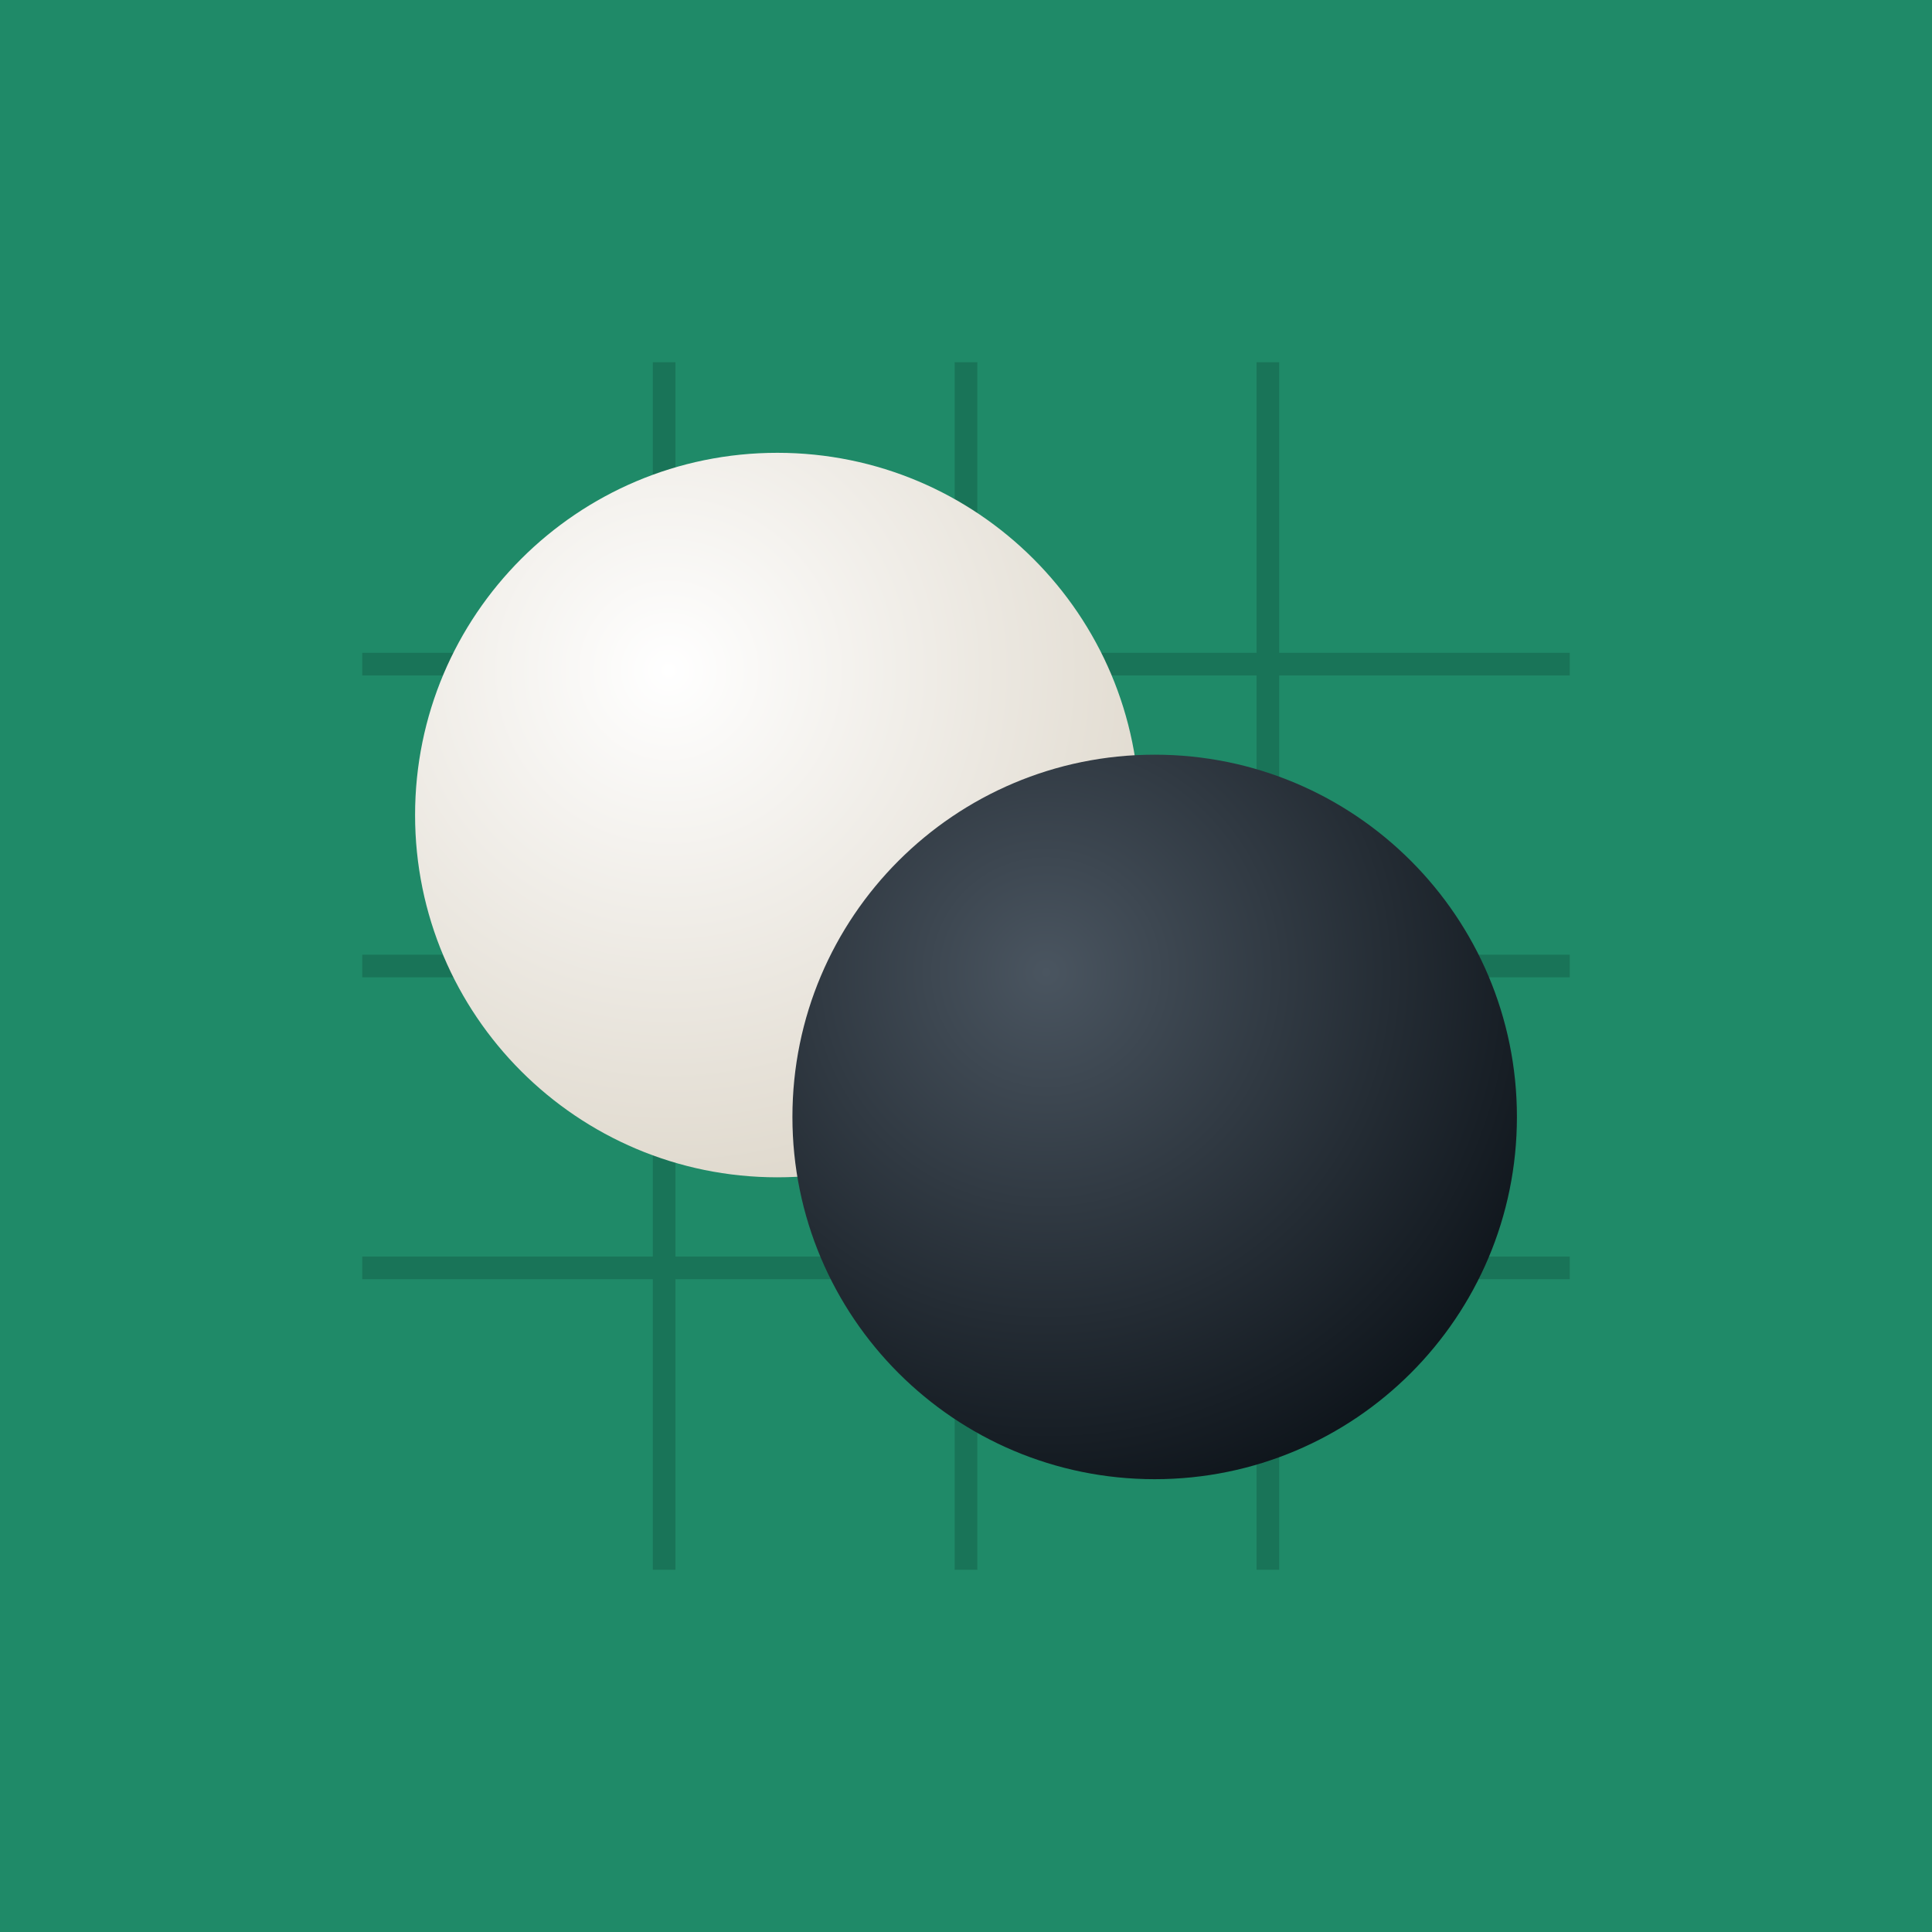
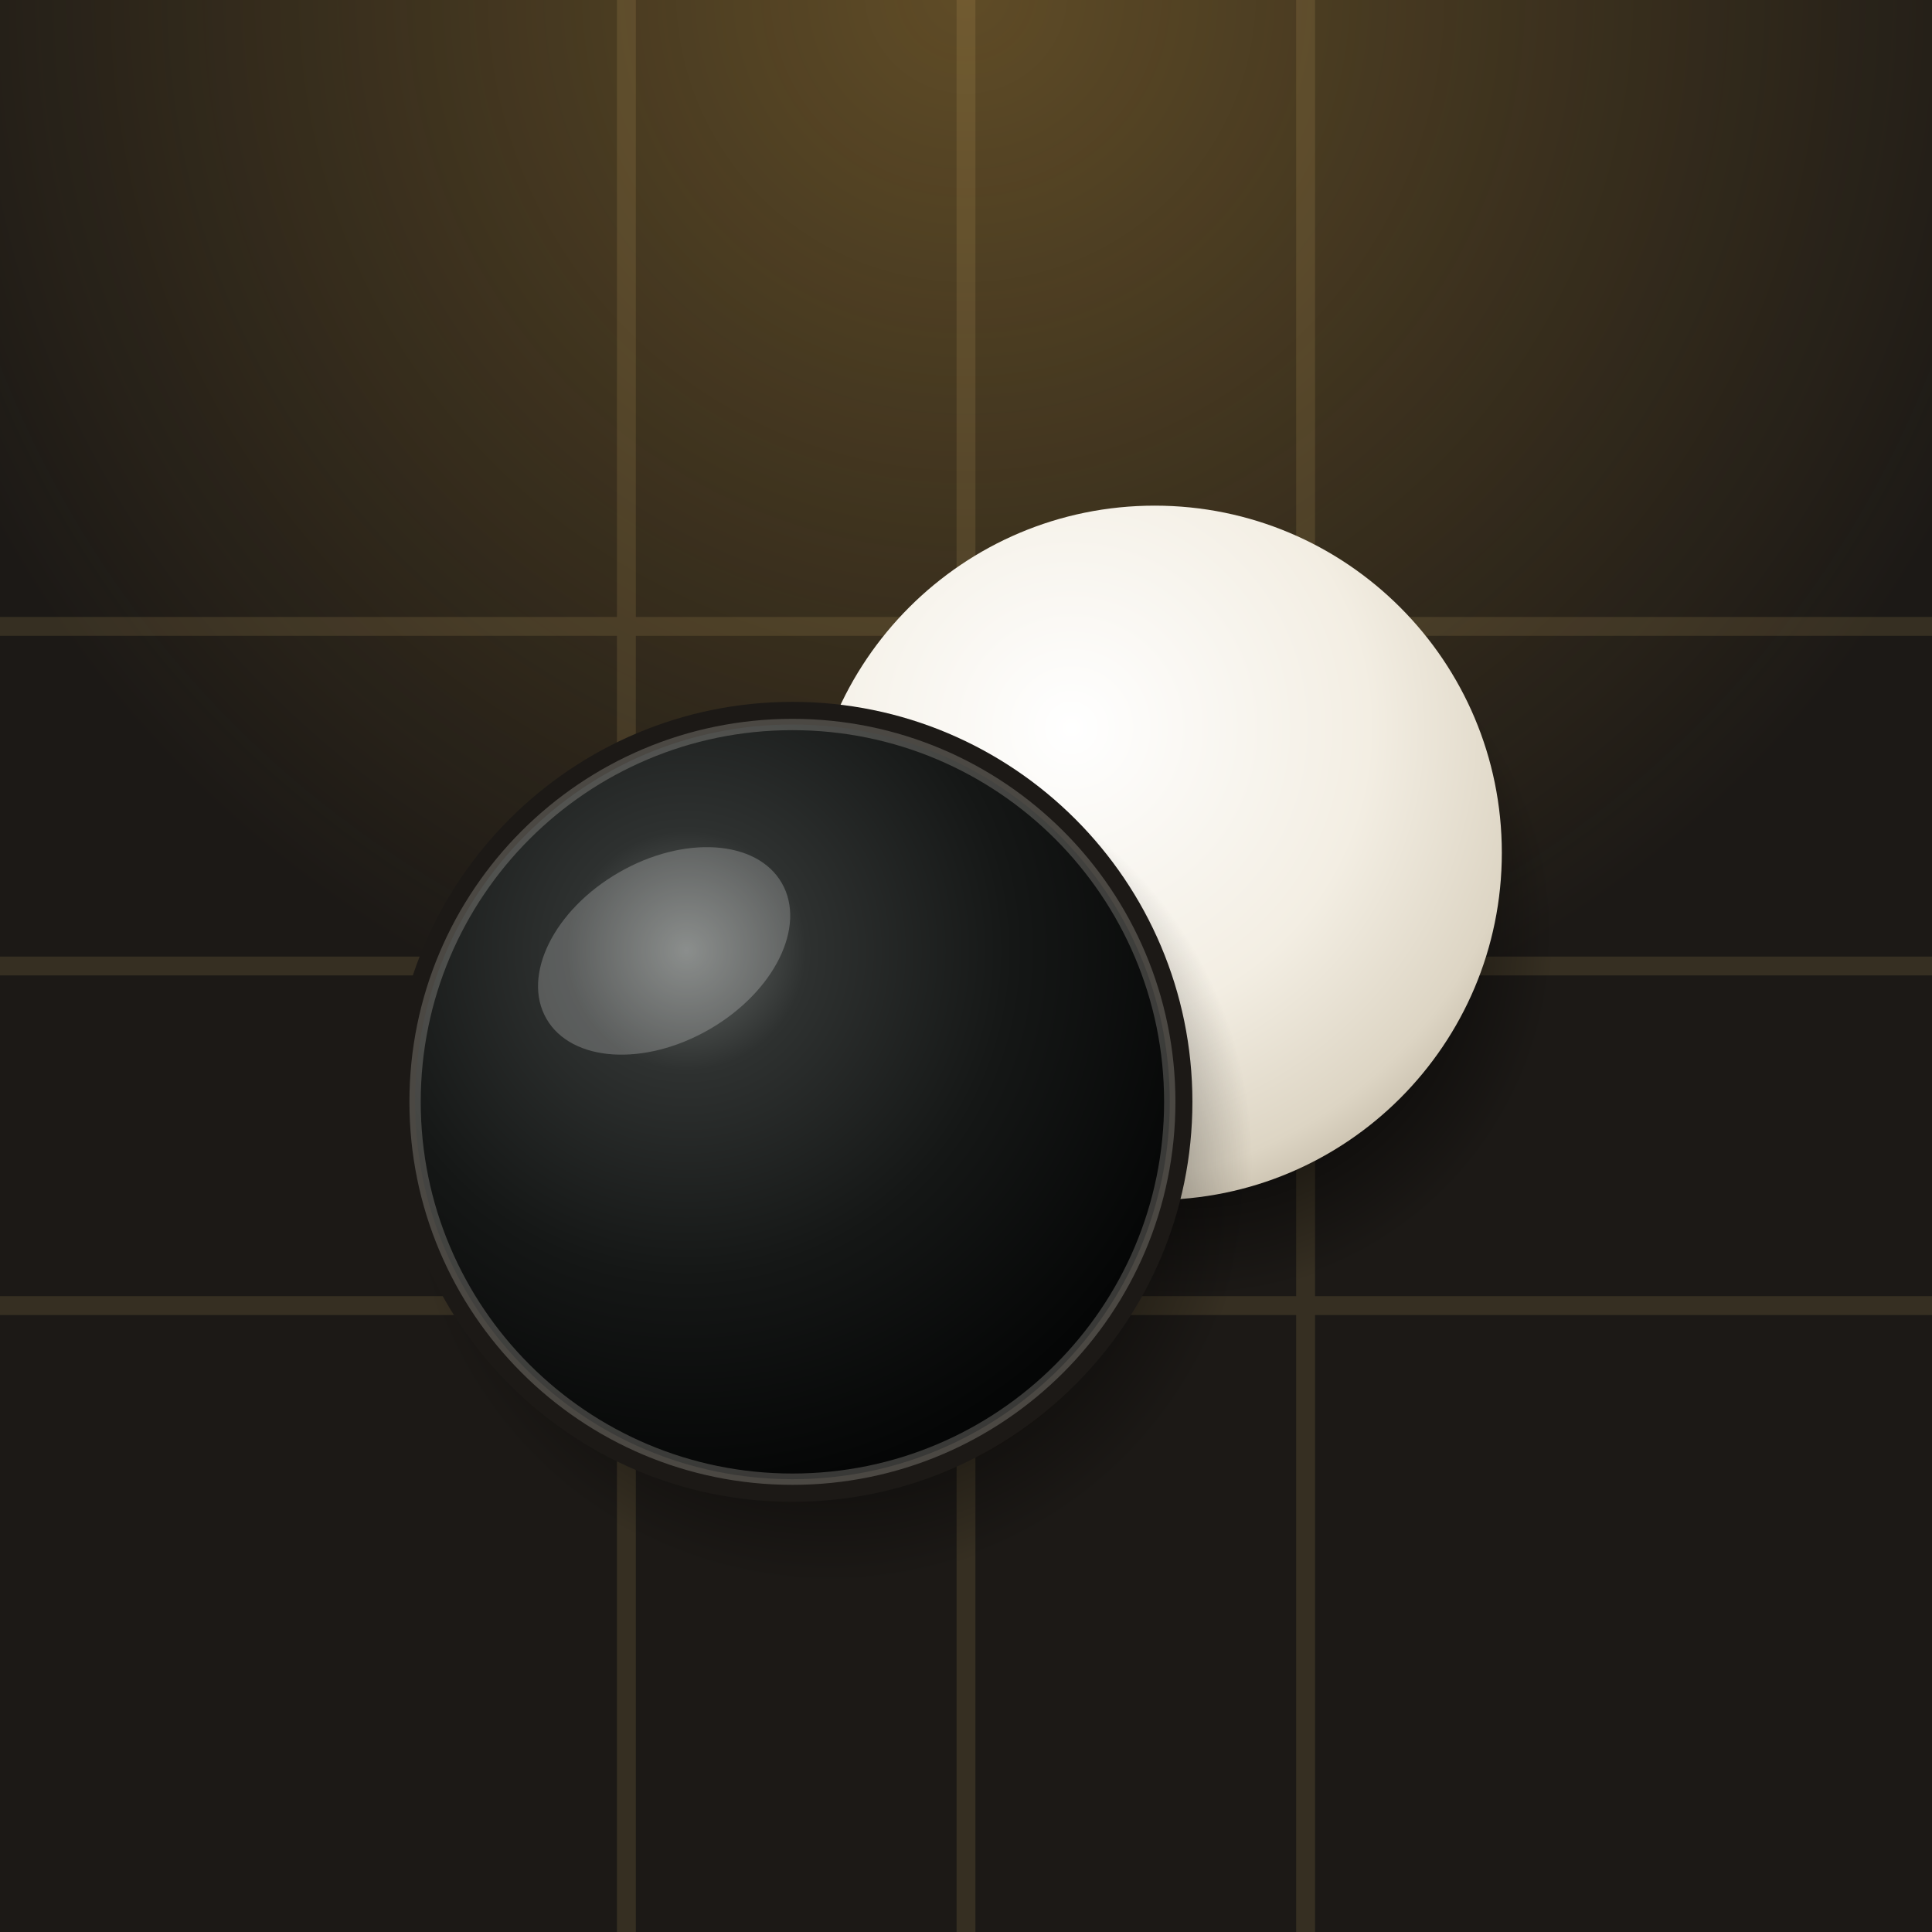
<svg xmlns="http://www.w3.org/2000/svg" viewBox="0 0 512 512">
  <defs>
-     <radialGradient id="b" cx="0.35" cy="0.3" r="0.8">
-       <stop offset="0" stop-color="#4A5560" />
-       <stop offset="1" stop-color="#0B1117" />
+     <radialGradient id="h" cx="50%" cy="0%" r="95%">
+       <stop offset="0" stop-color="#EFB84A" stop-opacity=".32" />
+       <stop offset=".6" stop-color="#EFB84A" stop-opacity="0" />
    </radialGradient>
-     <radialGradient id="w" cx="0.35" cy="0.3" r="0.8">
-       <stop offset="0" stop-color="#FFFFFF" />
-       <stop offset="1" stop-color="#DCD5C8" />
+     <radialGradient id="n" cx="36%" cy="30%" r="72%">
+       <stop offset="0" stop-color="#6a6e6c" />
+       <stop offset=".22" stop-color="#2e3130" />
+       <stop offset=".6" stop-color="#151716" />
+       <stop offset="1" stop-color="#050606" />
+     </radialGradient>
+     <radialGradient id="b" cx="38%" cy="32%" r="78%">
+       <stop offset="0" stop-color="#fff" />
+       <stop offset=".55" stop-color="#F3EEE3" />
+       <stop offset=".85" stop-color="#DDD5C4" />
+       <stop offset="1" stop-color="#BDB3A0" />
+     </radialGradient>
+     <radialGradient id="o">
+       <stop offset=".6" stop-color="#000" stop-opacity=".55" />
+       <stop offset="1" stop-color="#000" stop-opacity="0" />
    </radialGradient>
  </defs>
-   <rect width="512" height="512" fill="#1F8A68" />
-   <g stroke="#16664D" stroke-width="6" opacity="0.6">
-     <path d="M96 176H416M96 256H416M96 336H416M176 96V416M256 96V416M336 96V416" />
+   <rect width="512" height="512" fill="#1C1916" />
+   <rect width="512" height="512" fill="url(#h)" />
+   <g stroke="#EDC27A" stroke-opacity=".13" stroke-width="5">
+     <path d="M0 166H512M0 256H512M0 346H512M166 0V512M256 0V512M346 0V512" />
  </g>
-   <circle cx="206" cy="216" r="96" fill="url(#w)" />
-   <circle cx="306" cy="296" r="96" fill="url(#b)" />
+   <circle cx="306" cy="232" r="96" fill="url(#o)" transform="translate(10 16)" />
+   <circle cx="306" cy="226" r="92" fill="url(#b)" />
+   <circle cx="210" cy="292" r="112" fill="url(#o)" transform="translate(10 16)" />
+   <circle cx="210" cy="292" r="106" fill="#1C1916" />
+   <circle cx="210" cy="292" r="100" fill="url(#n)" stroke="#F3EDE3" stroke-opacity=".22" stroke-width="3" />
+   <ellipse cx="176" cy="252" rx="36" ry="24" fill="#fff" opacity=".22" transform="rotate(-30 176 252)" />
</svg>
